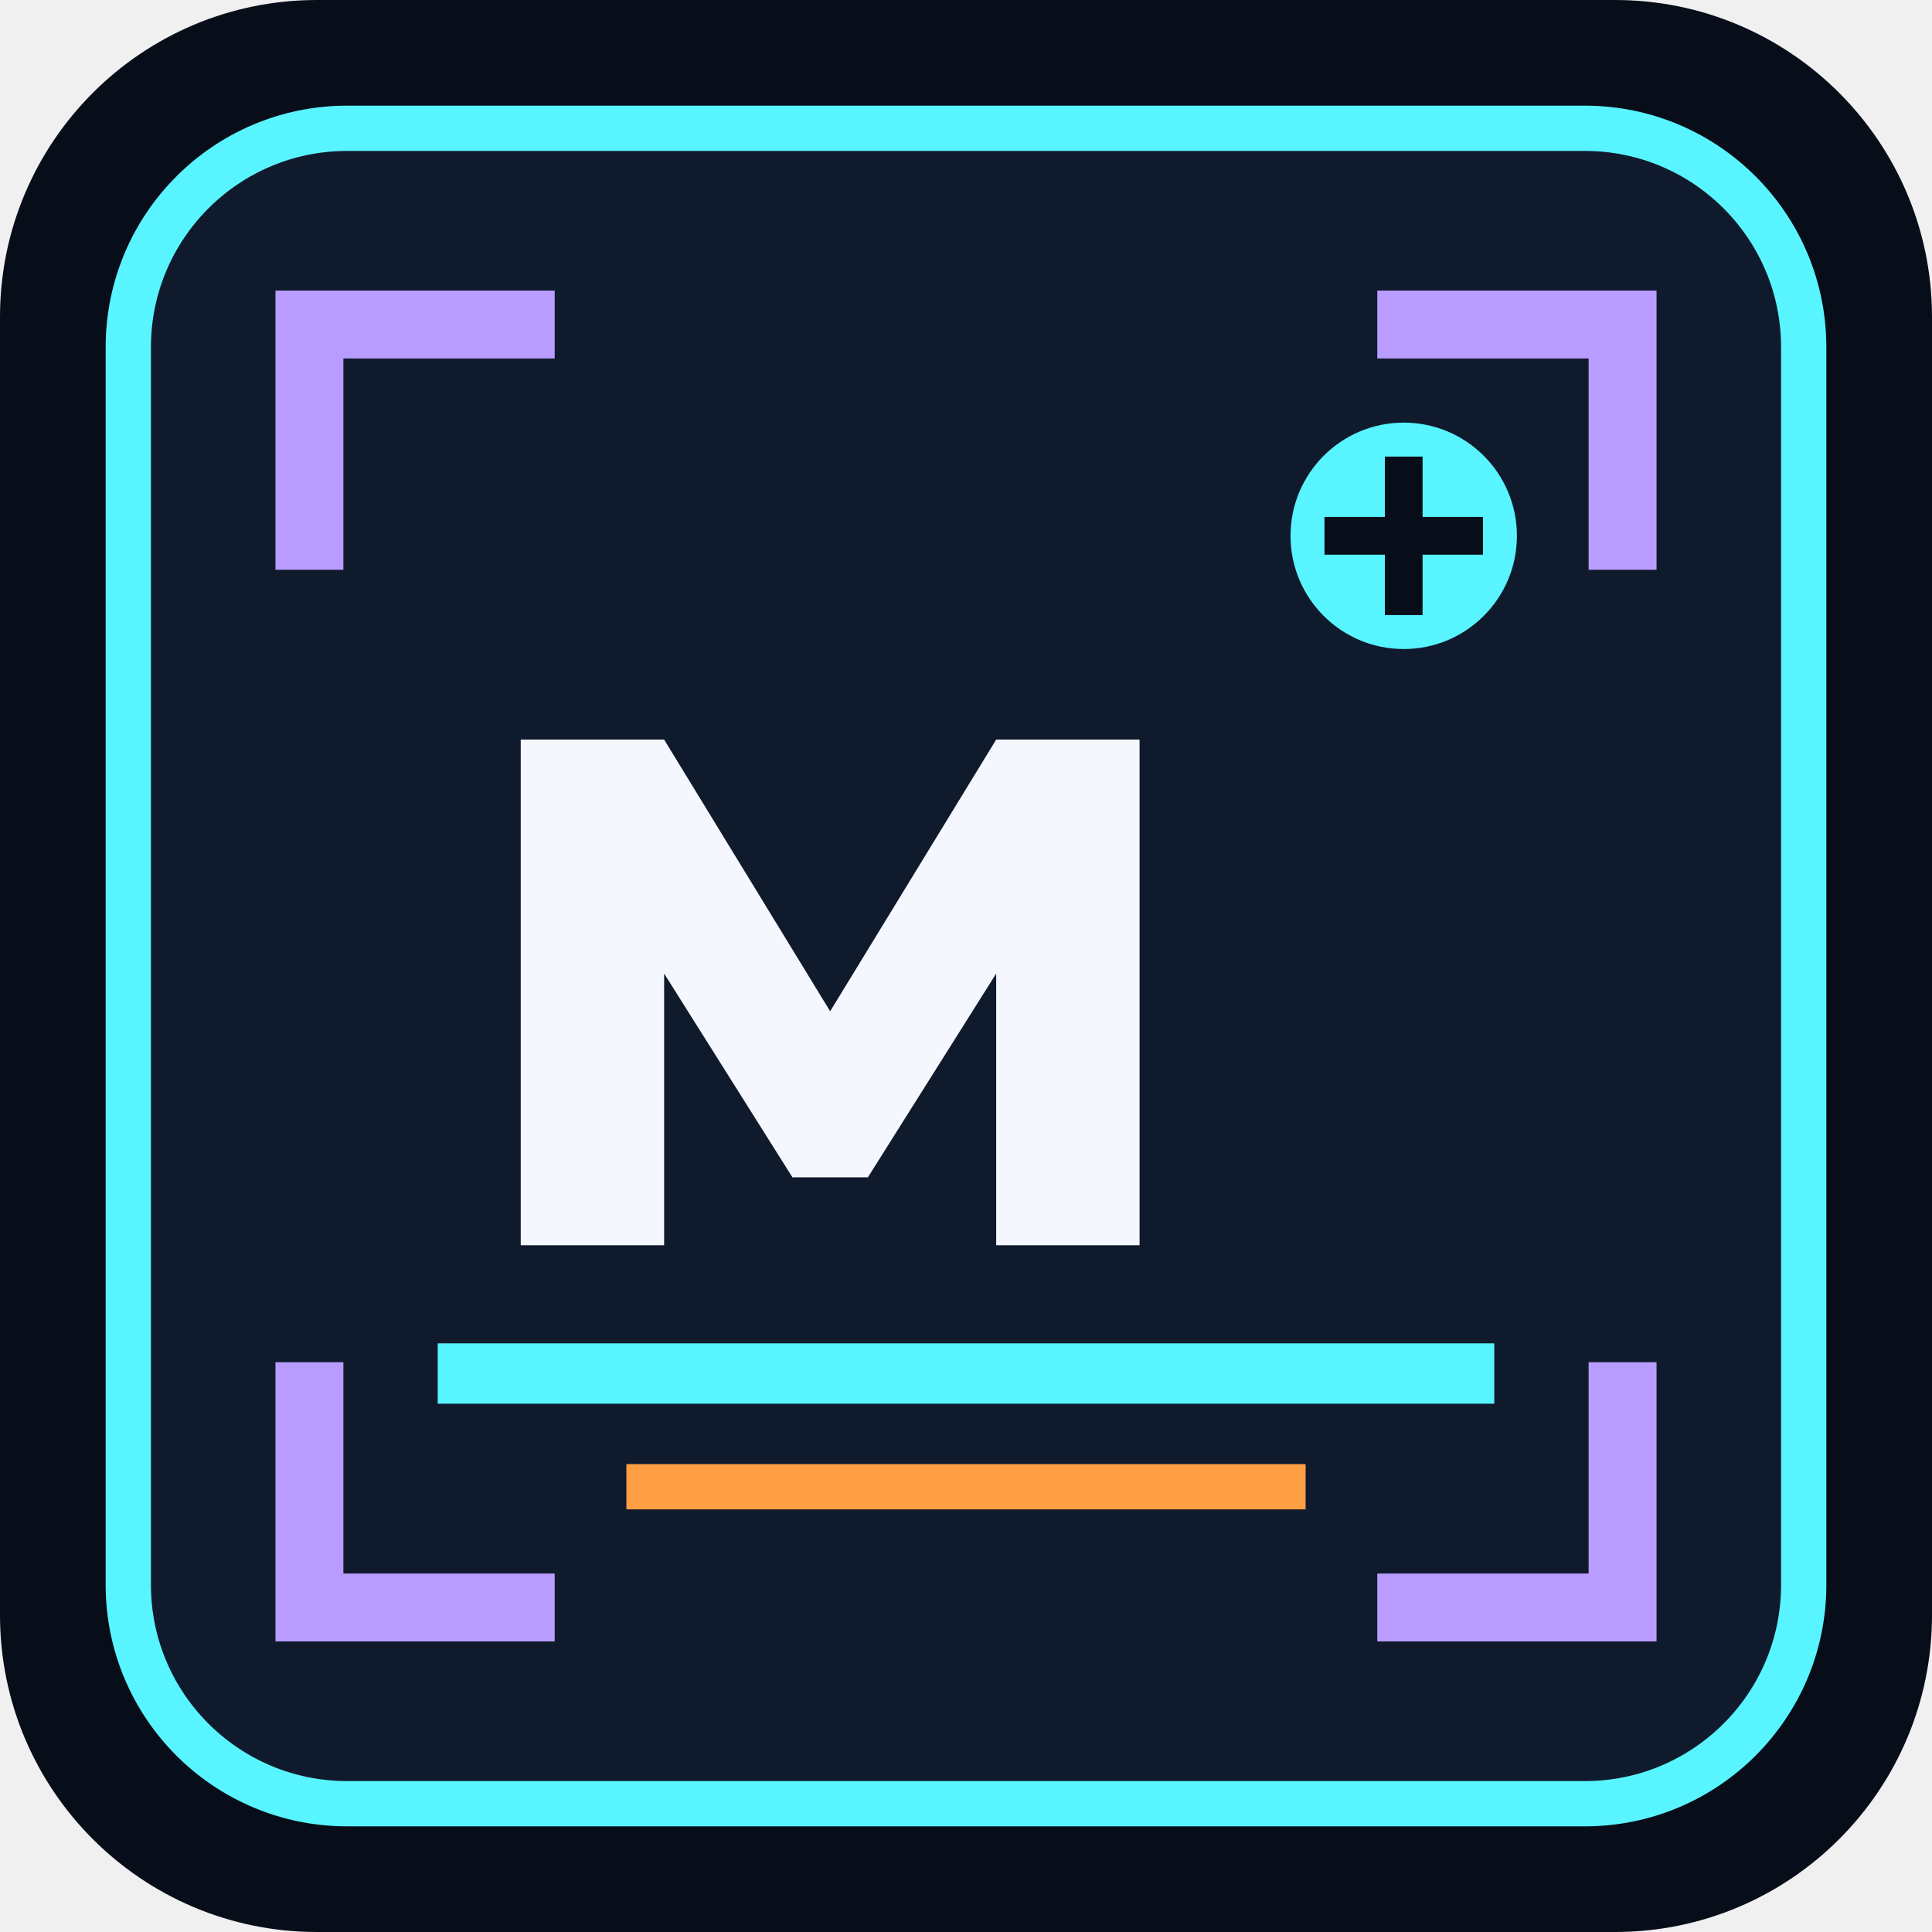
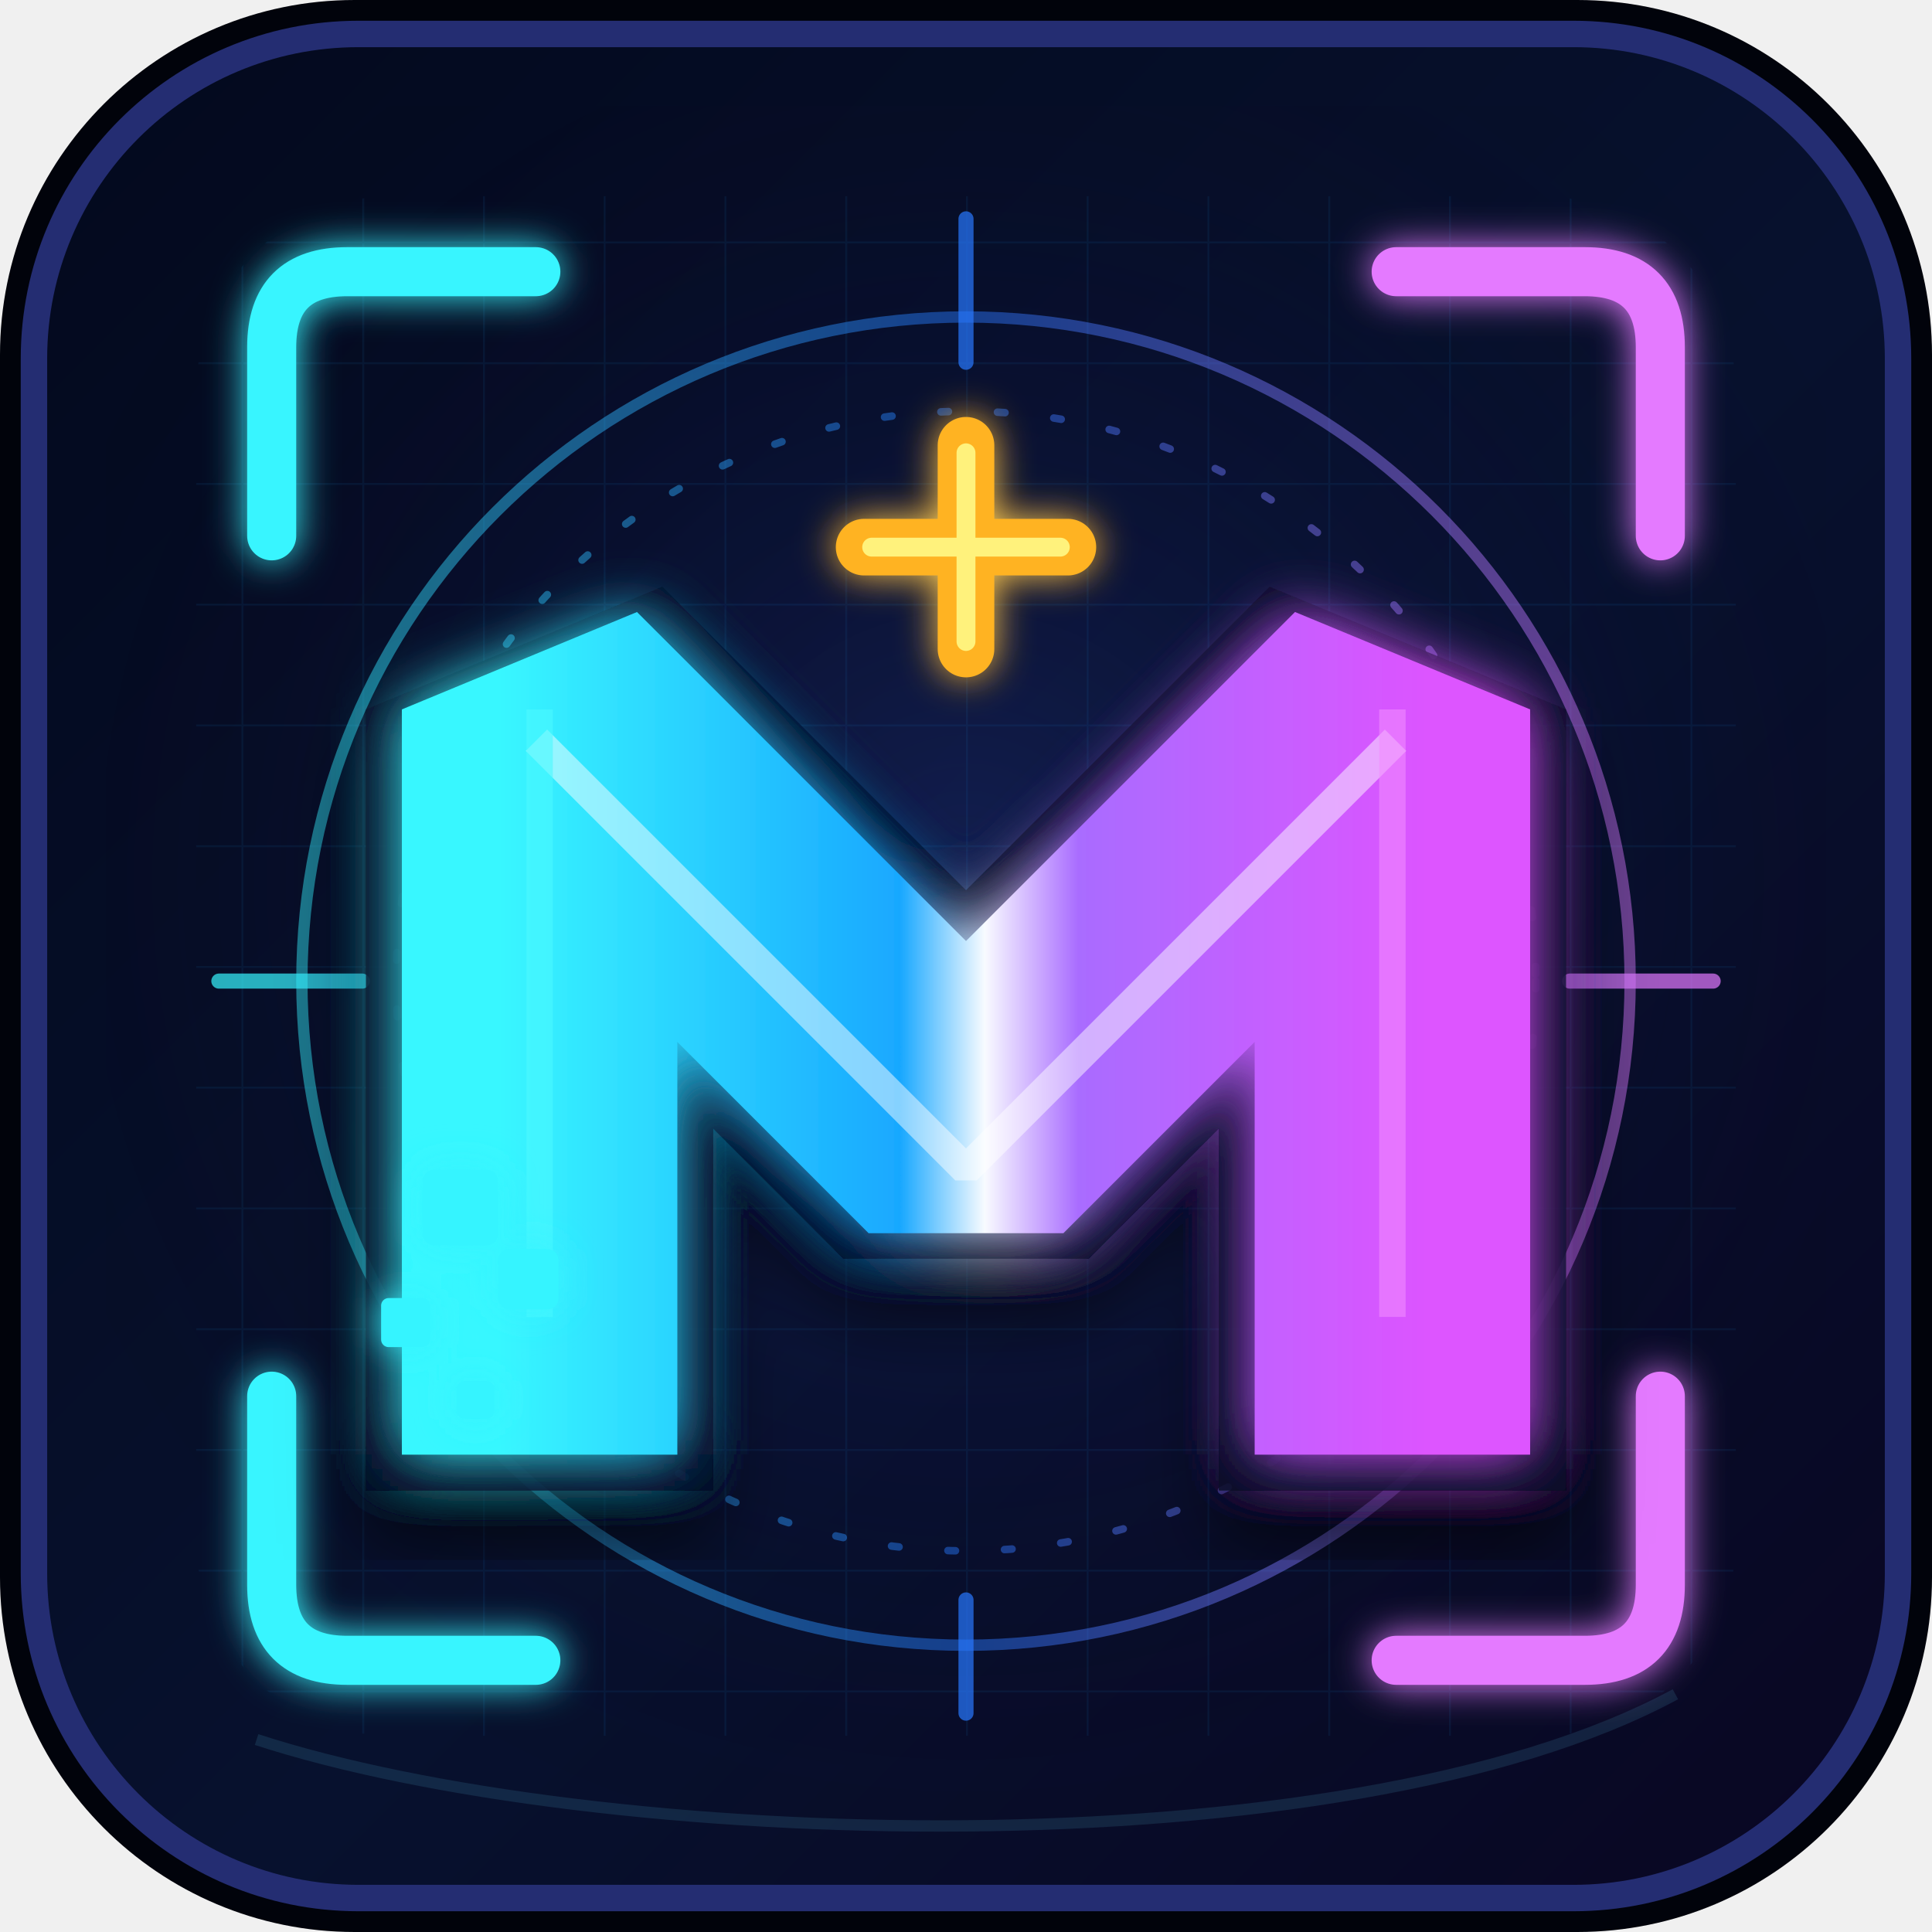
<svg xmlns="http://www.w3.org/2000/svg" viewBox="0 0 512 512" role="img" aria-labelledby="title desc">
-   <rect width="512" height="512" rx="84" fill="#080d1a" />
-   <rect x="34" y="34" width="444" height="444" rx="58" fill="#101a2d" stroke="#58f4ff" stroke-width="12" />
-   <path d="M82 142V86h56M430 142V86h-56M82 370v56h56M430 370v56h-56" fill="none" stroke="#b89cff" stroke-width="18" stroke-linecap="square" />
-   <path d="M138 330V196h38l44 72 44-72h38v134h-38v-72l-34 54h-20l-34-54v72z" fill="#f5f7ff" />
-   <rect x="116" y="356" width="280" height="16" fill="#58f4ff" />
-   <rect x="166" y="388" width="180" height="12" fill="#ff9f43" />
-   <circle cx="372" cy="142" r="30" fill="#58f4ff" />
-   <path d="M356 142h32M372 126v32" stroke="#080d1a" stroke-width="10" stroke-linecap="square" />
+   <defs>
+     <linearGradient id="bg" x1="0" y1="0" x2="1" y2="1">
+       <stop offset="0" stop-color="#03091d" />
+       <stop offset="0.55" stop-color="#07112e" />
+       <stop offset="1" stop-color="#090622" />
+     </linearGradient>
+     <linearGradient id="m" x1="132" y1="250" x2="380" y2="250" gradientUnits="userSpaceOnUse">
+       <stop offset="0" stop-color="#39f7ff" />
+       <stop offset="0.43" stop-color="#19a8ff" />
+       <stop offset="0.52" stop-color="#f8fbff" />
+       <stop offset="0.62" stop-color="#a96cff" />
+       <stop offset="1" stop-color="#dd54ff" />
+     </linearGradient>
+     <linearGradient id="scan" x1="72" y1="256" x2="440" y2="256" gradientUnits="userSpaceOnUse">
+       <stop offset="0" stop-color="#36f5ff" />
+       <stop offset="0.5" stop-color="#2777ff" />
+       <stop offset="1" stop-color="#e277ff" />
+     </linearGradient>
+     <radialGradient id="glow" cx="50%" cy="45%" r="58%">
+       <stop offset="0" stop-color="#3349b9" stop-opacity="0.26" />
+       <stop offset="0.58" stop-color="#17134b" stop-opacity="0.12" />
+       <stop offset="1" stop-color="#000" stop-opacity="0" />
+     </radialGradient>
+     <pattern id="grid" width="32" height="32" patternUnits="userSpaceOnUse">
+       <path d="M32 0H0V32" fill="none" stroke="#1786cf" stroke-opacity="0.13" stroke-width="1" />
+     </pattern>
+     <filter id="cyanGlow" x="-60%" y="-60%" width="220%" height="220%">
+       <feGaussianBlur stdDeviation="8" result="blur" />
+       <feMerge>
+         <feMergeNode in="blur" />
+         <feMergeNode in="SourceGraphic" />
+       </feMerge>
+     </filter>
+     <filter id="softGlow" x="-45%" y="-45%" width="190%" height="190%">
+       <feGaussianBlur stdDeviation="5" result="blur" />
+       <feMerge>
+         <feMergeNode in="blur" />
+         <feMergeNode in="SourceGraphic" />
+       </feMerge>
+     </filter>
+     <filter id="shadow" x="-40%" y="-40%" width="180%" height="180%">
+       <feDropShadow dx="0" dy="14" stdDeviation="10" flood-color="#000" flood-opacity="0.62" />
+     </filter>
+   </defs>
+   <rect width="512" height="512" rx="94" fill="#01030b" />
+   <rect x="9" y="9" width="494" height="494" rx="86" fill="url(#bg)" stroke="#242d72" stroke-width="7" />
+   <rect x="28" y="28" width="456" height="456" rx="70" fill="url(#glow)" />
+   <rect x="52" y="52" width="408" height="408" rx="52" fill="url(#grid)" opacity="0.72" />
+   <circle cx="256" cy="260" r="176" fill="none" stroke="url(#scan)" stroke-width="3" opacity="0.46" />
+   <circle cx="256" cy="260" r="151" fill="none" stroke="url(#scan)" stroke-width="2" stroke-dasharray="2 13" stroke-linecap="round" opacity="0.45" />
+   <path d="M256 58v38M256 424v30M58 260h38M416 260h38" stroke="url(#scan)" stroke-width="4" stroke-linecap="round" opacity="0.7" />
+   <g fill="none" stroke-width="13" stroke-linecap="round" filter="url(#softGlow)">
+     <path d="M72 142V92q0-20 20-20h50" stroke="#38f5ff" />
+     <path d="M370 72h50q20 0 20 20v50" stroke="#e47aff" />
+     <path d="M72 370v50q0 20 20 20h50" stroke="#38f5ff" />
+     <path d="M370 440h50q20 0 20-20v-50" stroke="#e47aff" />
+   </g>
+   <g filter="url(#softGlow)">
+     <path d="M256 118v54M229 145h54" stroke="#ffb322" stroke-width="15" stroke-linecap="round" />
+     <path d="M256 120v50M231 145h50" stroke="#fff27b" stroke-width="5" stroke-linecap="round" />
+   </g>
+   <g filter="url(#shadow)">
+     <path d="M143 349V188L256 301L369 188V349" fill="none" stroke="#060b24" stroke-width="92" stroke-linecap="square" stroke-linejoin="bevel" opacity="0.85" />
+     <path d="M143 349V188L256 301L369 188V349" fill="none" stroke="url(#m)" stroke-width="73" stroke-linecap="square" stroke-linejoin="bevel" filter="url(#cyanGlow)" />
+     <path d="M145 199L256 310L367 199" fill="none" stroke="#ffffff" stroke-opacity="0.48" stroke-width="8" stroke-linecap="square" stroke-linejoin="bevel" />
+     <path d="M143 349V188" stroke="#4df8ff" stroke-opacity="0.62" stroke-width="7" />
+     <path d="M369 188V349" stroke="#f28cff" stroke-opacity="0.58" stroke-width="7" />
+   </g>
+   <g fill="#35f4ff" filter="url(#softGlow)">
+     <rect x="112" y="310" width="20" height="20" rx="3" />
+     <rect x="132" y="331" width="16" height="16" rx="3" />
+     <rect x="101" y="344" width="13" height="13" rx="2" />
+     <rect x="121" y="366" width="10" height="10" rx="2" />
+   </g>
+   <path d="M68 461c89 29 287 36 376-12" fill="none" stroke="#67dfff" stroke-opacity="0.12" stroke-width="3" />
</svg>
